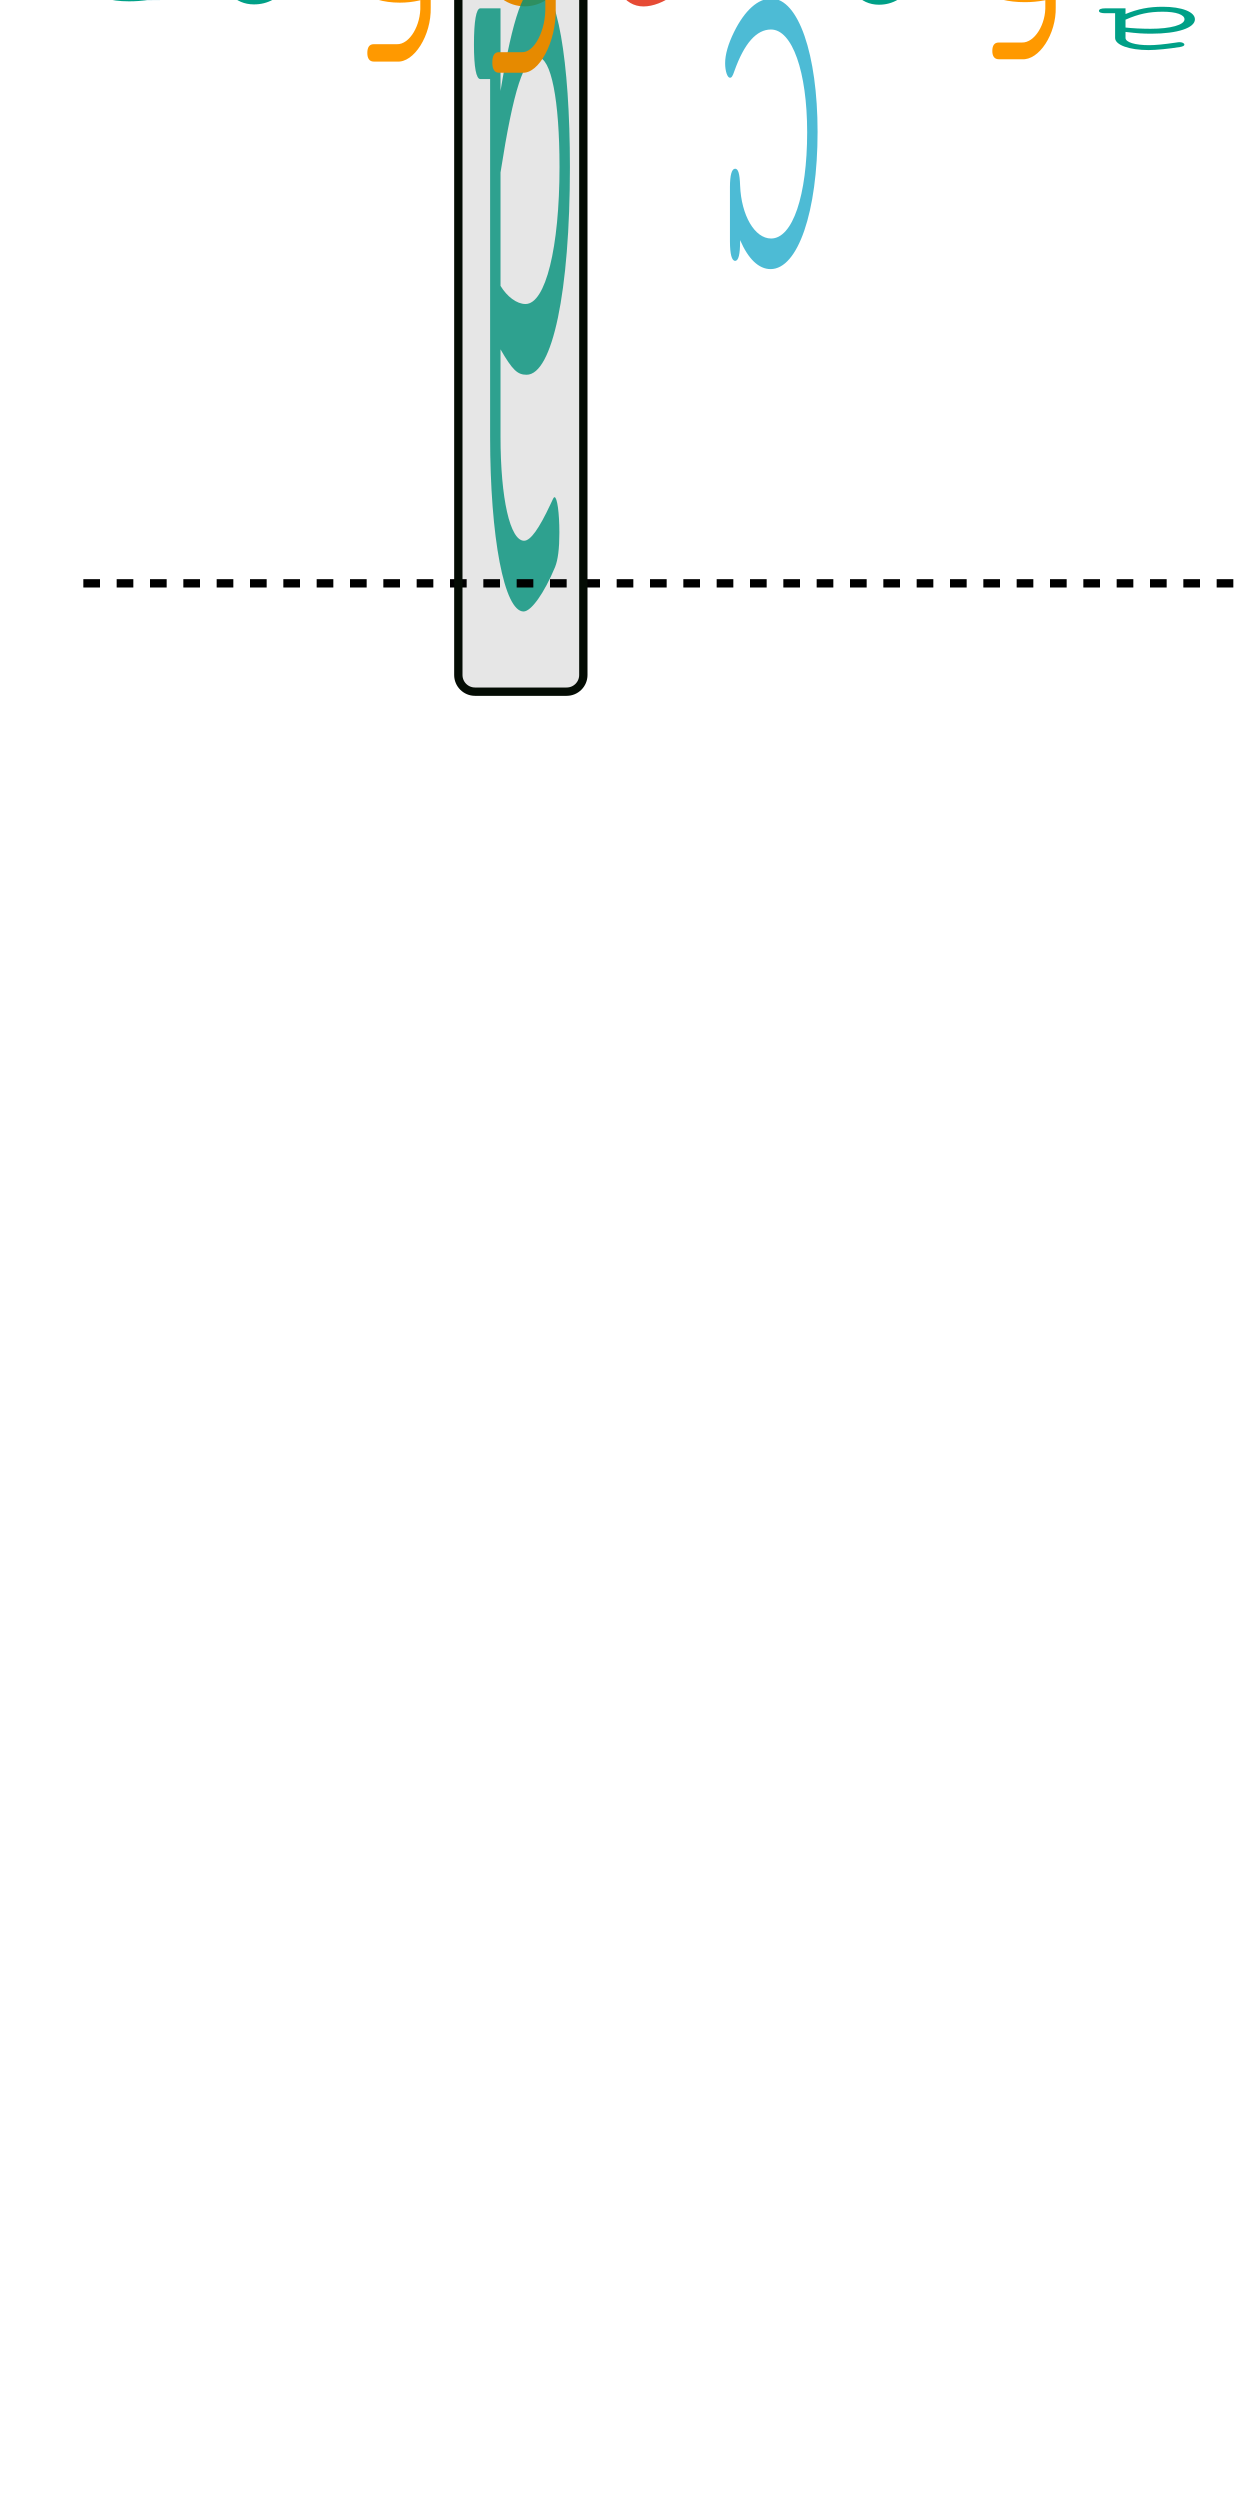
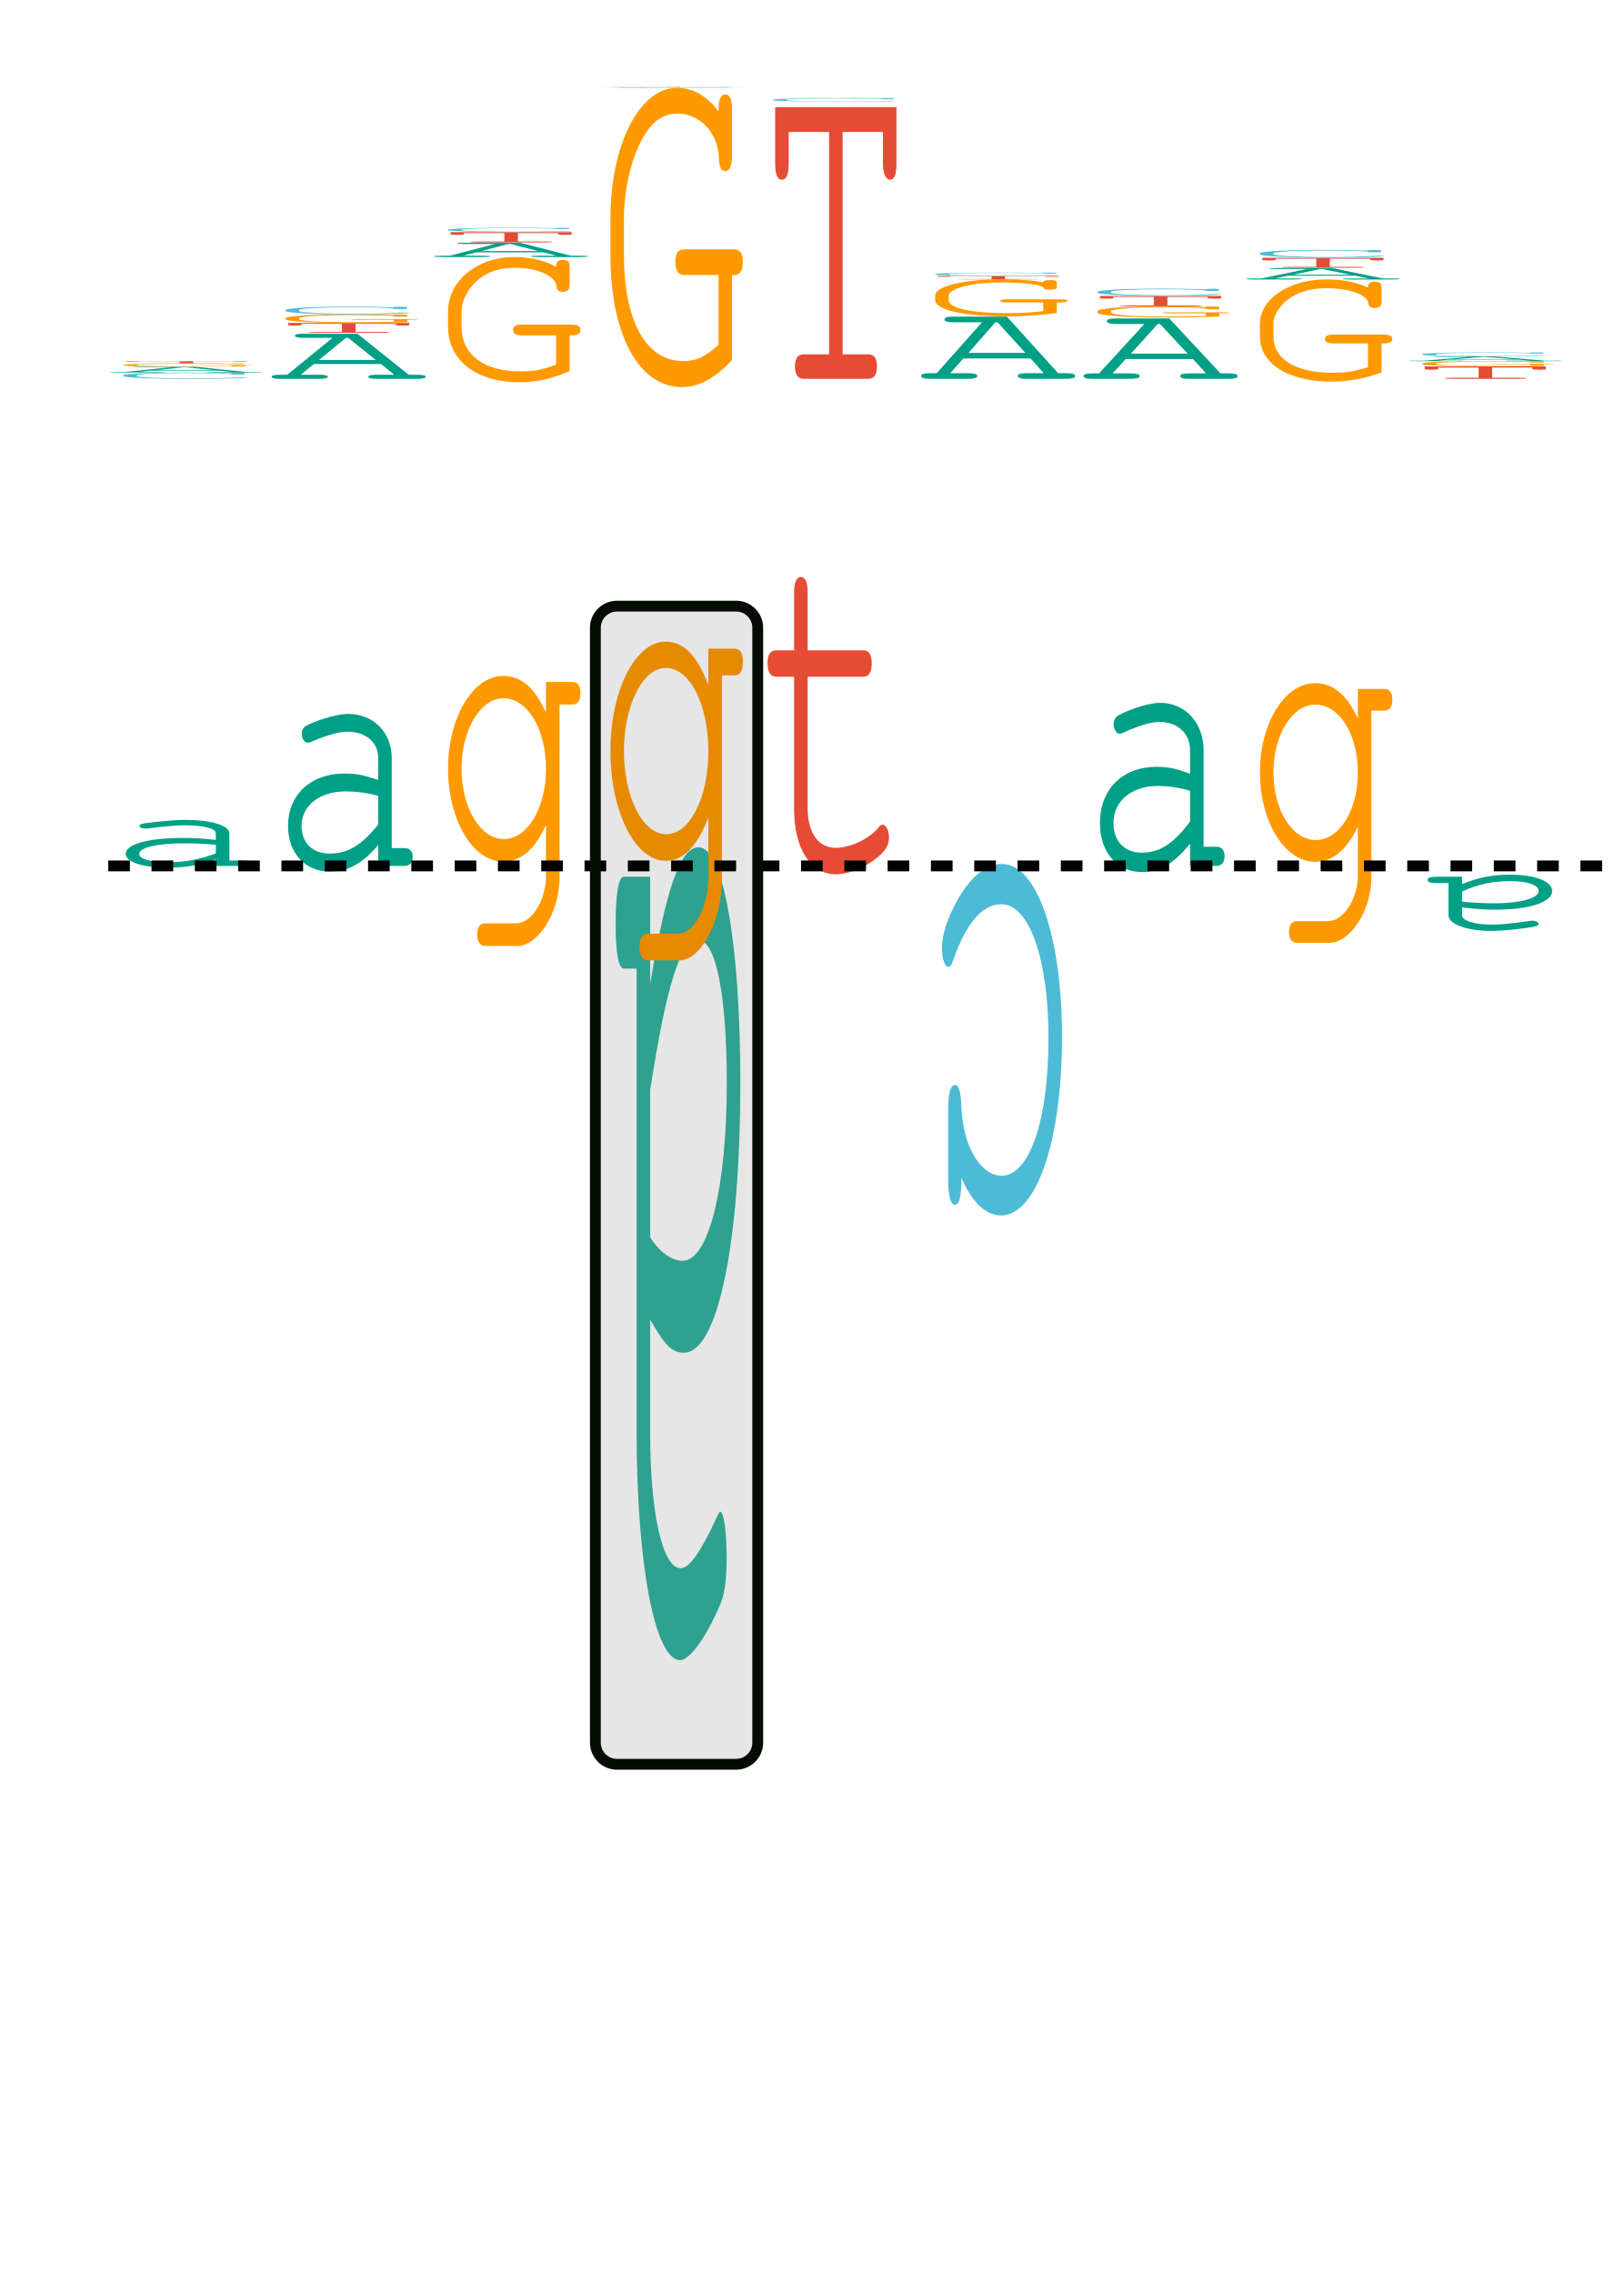
- <svg xmlns="http://www.w3.org/2000/svg" width="150" height="300">
+ <svg xmlns="http://www.w3.org/2000/svg" width="150" height="210">
  <style>
  text { font: 24px courier, monospace; }
  text.t20 { font: 20px courier, monospace; }
  text.t14 { font: 14px courier, monospace; }
  </style>
  <g>
-     <g transform="translate(10,0) scale(1,0.042389)">
+     <g transform="translate(10,35) scale(1,0.042389)">
      <text x="0" y="0" fill="#4dbbd5">C</text>
    </g>
-     <g transform="translate(10,-0.584681) scale(1,0.039201)">
+     <g transform="translate(10,34.41532) scale(1,0.039201)">
      <text x="0" y="0" fill="#00A087">A</text>
    </g>
-     <g transform="translate(10,-1.125388) scale(1,0.021962)">
+     <g transform="translate(10,33.87461) scale(1,0.021962)">
      <text x="0" y="0" fill="#ff9900">G</text>
    </g>
-     <g transform="translate(10,-1.428315) scale(1,0.014523)">
+     <g transform="translate(10,33.57169) scale(1,0.014523)">
      <text x="0" y="0" fill="#e64b35">T</text>
    </g>
-     <g transform="translate(25,0) scale(1,0.308449)">
+     <g transform="translate(25,35) scale(1,0.308449)">
      <text x="0" y="0" fill="#00A087">A</text>
    </g>
-     <g transform="translate(25,-4.254462) scale(1,0.067201)">
+     <g transform="translate(25,30.74554) scale(1,0.067201)">
      <text x="0" y="0" fill="#e64b35">T</text>
    </g>
-     <g transform="translate(25,-5.181375) scale(1,0.056565)">
+     <g transform="translate(25,29.81863) scale(1,0.056565)">
      <text x="0" y="0" fill="#ff9900">G</text>
    </g>
-     <g transform="translate(25,-5.961582) scale(1,0.05173)">
+     <g transform="translate(25,29.03842) scale(1,0.05173)">
      <text x="0" y="0" fill="#4dbbd5">C</text>
    </g>
-     <g transform="translate(40,0) scale(1,0.815783)">
+     <g transform="translate(40,35) scale(1,0.815783)">
      <text x="0" y="0" fill="#ff9900">G</text>
    </g>
-     <g transform="translate(40,-11.25218) scale(1,0.098177)">
+     <g transform="translate(40,23.74782) scale(1,0.098177)">
      <text x="0" y="0" fill="#00A087">A</text>
    </g>
-     <g transform="translate(40,-12.60635) scale(1,0.069838)">
+     <g transform="translate(40,22.39365) scale(1,0.069838)">
      <text x="0" y="0" fill="#e64b35">T</text>
    </g>
-     <g transform="translate(40,-13.56963) scale(1,0.02834)">
+     <g transform="translate(40,21.43037) scale(1,0.02834)">
      <text x="0" y="0" fill="#4dbbd5">C</text>
    </g>
-     <g transform="translate(55,0) scale(1,1.948552)">
+     <g transform="translate(55,35) scale(1,1.948552)">
      <text x="0" y="0" fill="#ff9900">G</text>
    </g>
-     <g transform="translate(55,-26.87658) scale(1,0.003913)">
+     <g transform="translate(55,8.123419) scale(1,0.003913)">
      <text x="0" y="0" fill="#00A087">A</text>
    </g>
-     <g transform="translate(55,-26.93055) scale(1,0.001956)">
+     <g transform="translate(55,8.06945) scale(1,0.001956)">
      <text x="0" y="0" fill="#4dbbd5">C</text>
    </g>
-     <g transform="translate(55,-26.95754) scale(1,0.001956)">
+     <g transform="translate(55,8.042465) scale(1,0.001956)">
      <text x="0" y="0" fill="#e64b35">T</text>
    </g>
-     <g transform="translate(70,0) scale(1,1.857075)">
+     <g transform="translate(70,35) scale(1,1.857075)">
      <text x="0" y="0" fill="#e64b35">T</text>
    </g>
-     <g transform="translate(70,-25.61482) scale(1,0.022601)">
+     <g transform="translate(70,9.385177) scale(1,0.022601)">
      <text x="0" y="0" fill="#4dbbd5">C</text>
    </g>
-     <g transform="translate(70,-25.92657) scale(1,0.001883)">
+     <g transform="translate(70,9.073434) scale(1,0.001883)">
      <text x="0" y="0" fill="#00A087">A</text>
    </g>
-     <g transform="translate(70,-25.95254) scale(1,0.001883)">
+     <g transform="translate(70,9.047456) scale(1,0.001883)">
      <text x="0" y="0" fill="#ff9900">G</text>
    </g>
-     <g transform="translate(85,0) scale(1,0.425298)">
+     <g transform="translate(85,35) scale(1,0.425298)">
      <text x="0" y="0" fill="#00A087">A</text>
    </g>
-     <g transform="translate(85,-5.86618) scale(1,0.241501)">
+     <g transform="translate(85,29.13382) scale(1,0.241501)">
      <text x="0" y="0" fill="#ff9900">G</text>
    </g>
-     <g transform="translate(85,-9.197227) scale(1,0.022797)">
+     <g transform="translate(85,25.80277) scale(1,0.022797)">
      <text x="0" y="0" fill="#e64b35">T</text>
    </g>
-     <g transform="translate(85,-9.511662) scale(1,0.022084)">
+     <g transform="translate(85,25.48834) scale(1,0.022084)">
      <text x="0" y="0" fill="#4dbbd5">C</text>
    </g>
-     <g transform="translate(100,0) scale(1,0.412697)">
+     <g transform="translate(100,35) scale(1,0.412697)">
      <text x="0" y="0" fill="#00A087">A</text>
    </g>
-     <g transform="translate(100,-5.692374) scale(1,0.073717)">
+     <g transform="translate(100,29.30763) scale(1,0.073717)">
      <text x="0" y="0" fill="#ff9900">G</text>
    </g>
-     <g transform="translate(100,-6.709167) scale(1,0.070092)">
+     <g transform="translate(100,28.29083) scale(1,0.070092)">
      <text x="0" y="0" fill="#e64b35">T</text>
    </g>
-     <g transform="translate(100,-7.675954) scale(1,0.047735)">
+     <g transform="translate(100,27.32405) scale(1,0.047735)">
      <text x="0" y="0" fill="#4dbbd5">C</text>
    </g>
-     <g transform="translate(115,0) scale(1,0.665538)">
+     <g transform="translate(115,35) scale(1,0.665538)">
      <text x="0" y="0" fill="#ff9900">G</text>
    </g>
-     <g transform="translate(115,-9.179834) scale(1,0.078552)">
+     <g transform="translate(115,25.82017) scale(1,0.078552)">
      <text x="0" y="0" fill="#00A087">A</text>
    </g>
-     <g transform="translate(115,-10.26332) scale(1,0.068194)">
+     <g transform="translate(115,24.73668) scale(1,0.068194)">
      <text x="0" y="0" fill="#e64b35">T</text>
    </g>
-     <g transform="translate(115,-11.20392) scale(1,0.051793)">
+     <g transform="translate(115,23.79608) scale(1,0.051793)">
      <text x="0" y="0" fill="#4dbbd5">C</text>
    </g>
-     <g transform="translate(130,0) scale(1,0.084801)">
+     <g transform="translate(130,35) scale(1,0.084801)">
      <text x="0" y="0" fill="#e64b35">T</text>
    </g>
-     <g transform="translate(130,-1.169662) scale(1,0.033885)">
+     <g transform="translate(130,33.83034) scale(1,0.033885)">
      <text x="0" y="0" fill="#ff9900">G</text>
    </g>
-     <g transform="translate(130,-1.637038) scale(1,0.031756)">
+     <g transform="translate(130,33.36296) scale(1,0.031756)">
      <text x="0" y="0" fill="#00A087">A</text>
    </g>
-     <g transform="translate(130,-2.07505) scale(1,0.026966)">
+     <g transform="translate(130,32.92495) scale(1,0.026966)">
      <text x="0" y="0" fill="#4dbbd5">C</text>
    </g>
-     <g transform="translate(70,1)  scale(1,6.965784)  rotate(180)">
+     <g transform="translate(70,81)  scale(1,6.965784)  rotate(180)">
      <text x="0" y="0" fill="#00A087" opacity="0.8" style="text-shadow: 1px 1px #000000;">a</text>
    </g>
-     <g transform="translate(10,0) scale(1,0.409255)">
+     <g transform="translate(10,80) scale(1,0.409255)">
      <text x="0" y="0" fill="#00A087">a</text>
    </g>
-     <g transform="translate(25,0) scale(1,1.351628)">
+     <g transform="translate(25,80) scale(1,1.351628)">
      <text x="0" y="0" fill="#00A087">a</text>
    </g>
-     <g transform="translate(40,0) scale(1,1.688852)">
+     <g transform="translate(40,80) scale(1,1.688852)">
      <text x="0" y="0" fill="#ff9900">g</text>
    </g>
-     <g transform="translate(55,0) scale(1,1.994218)">
+     <g transform="translate(55,80) scale(1,1.994218)">
      <text x="0" y="0" fill="#ff9900">g</text>
    </g>
-     <g transform="translate(70,0) scale(1,1.97966)">
+     <g transform="translate(70,80) scale(1,1.97966)">
      <text x="0" y="0" fill="#e64b35">t</text>
    </g>
-     <g transform="translate(100,1)  scale(1,3.011588)  rotate(180)">
+     <g transform="translate(100,81)  scale(1,3.011588)  rotate(180)">
      <text x="0" y="0" fill="#4dbbd5">c</text>
    </g>
-     <g transform="translate(100,0) scale(1,1.449957)">
+     <g transform="translate(100,80) scale(1,1.449957)">
      <text x="0" y="0" fill="#00A087">a</text>
    </g>
-     <g transform="translate(115,0) scale(1,1.624803)">
+     <g transform="translate(115,80) scale(1,1.624803)">
      <text x="0" y="0" fill="#ff9900">g</text>
    </g>
-     <g transform="translate(145,1)  scale(1,0.481969)  rotate(180)">
+     <g transform="translate(145,81)  scale(1,0.481969)  rotate(180)">
      <text x="0" y="0" fill="#00A087">a</text>
    </g>
    <g fill="none" stroke="black" stroke-width="1">
-       <path stroke-dasharray="2,2" d="M10 70 L150 70" />
+       <path stroke-dasharray="2,2" d="M10 80 L150 80" />
    </g>
-     <rect x="55" y="-24" width="15" height="107" rx="2" fill-opacity="0.1" style="stroke-width:1; stroke:rgb(4, 12, 4);" />
+     <rect x="55" y="56" width="15" height="107" rx="2" fill-opacity="0.1" style="stroke-width:1; stroke:rgb(4, 12, 4);" />
  </g>
</svg>
